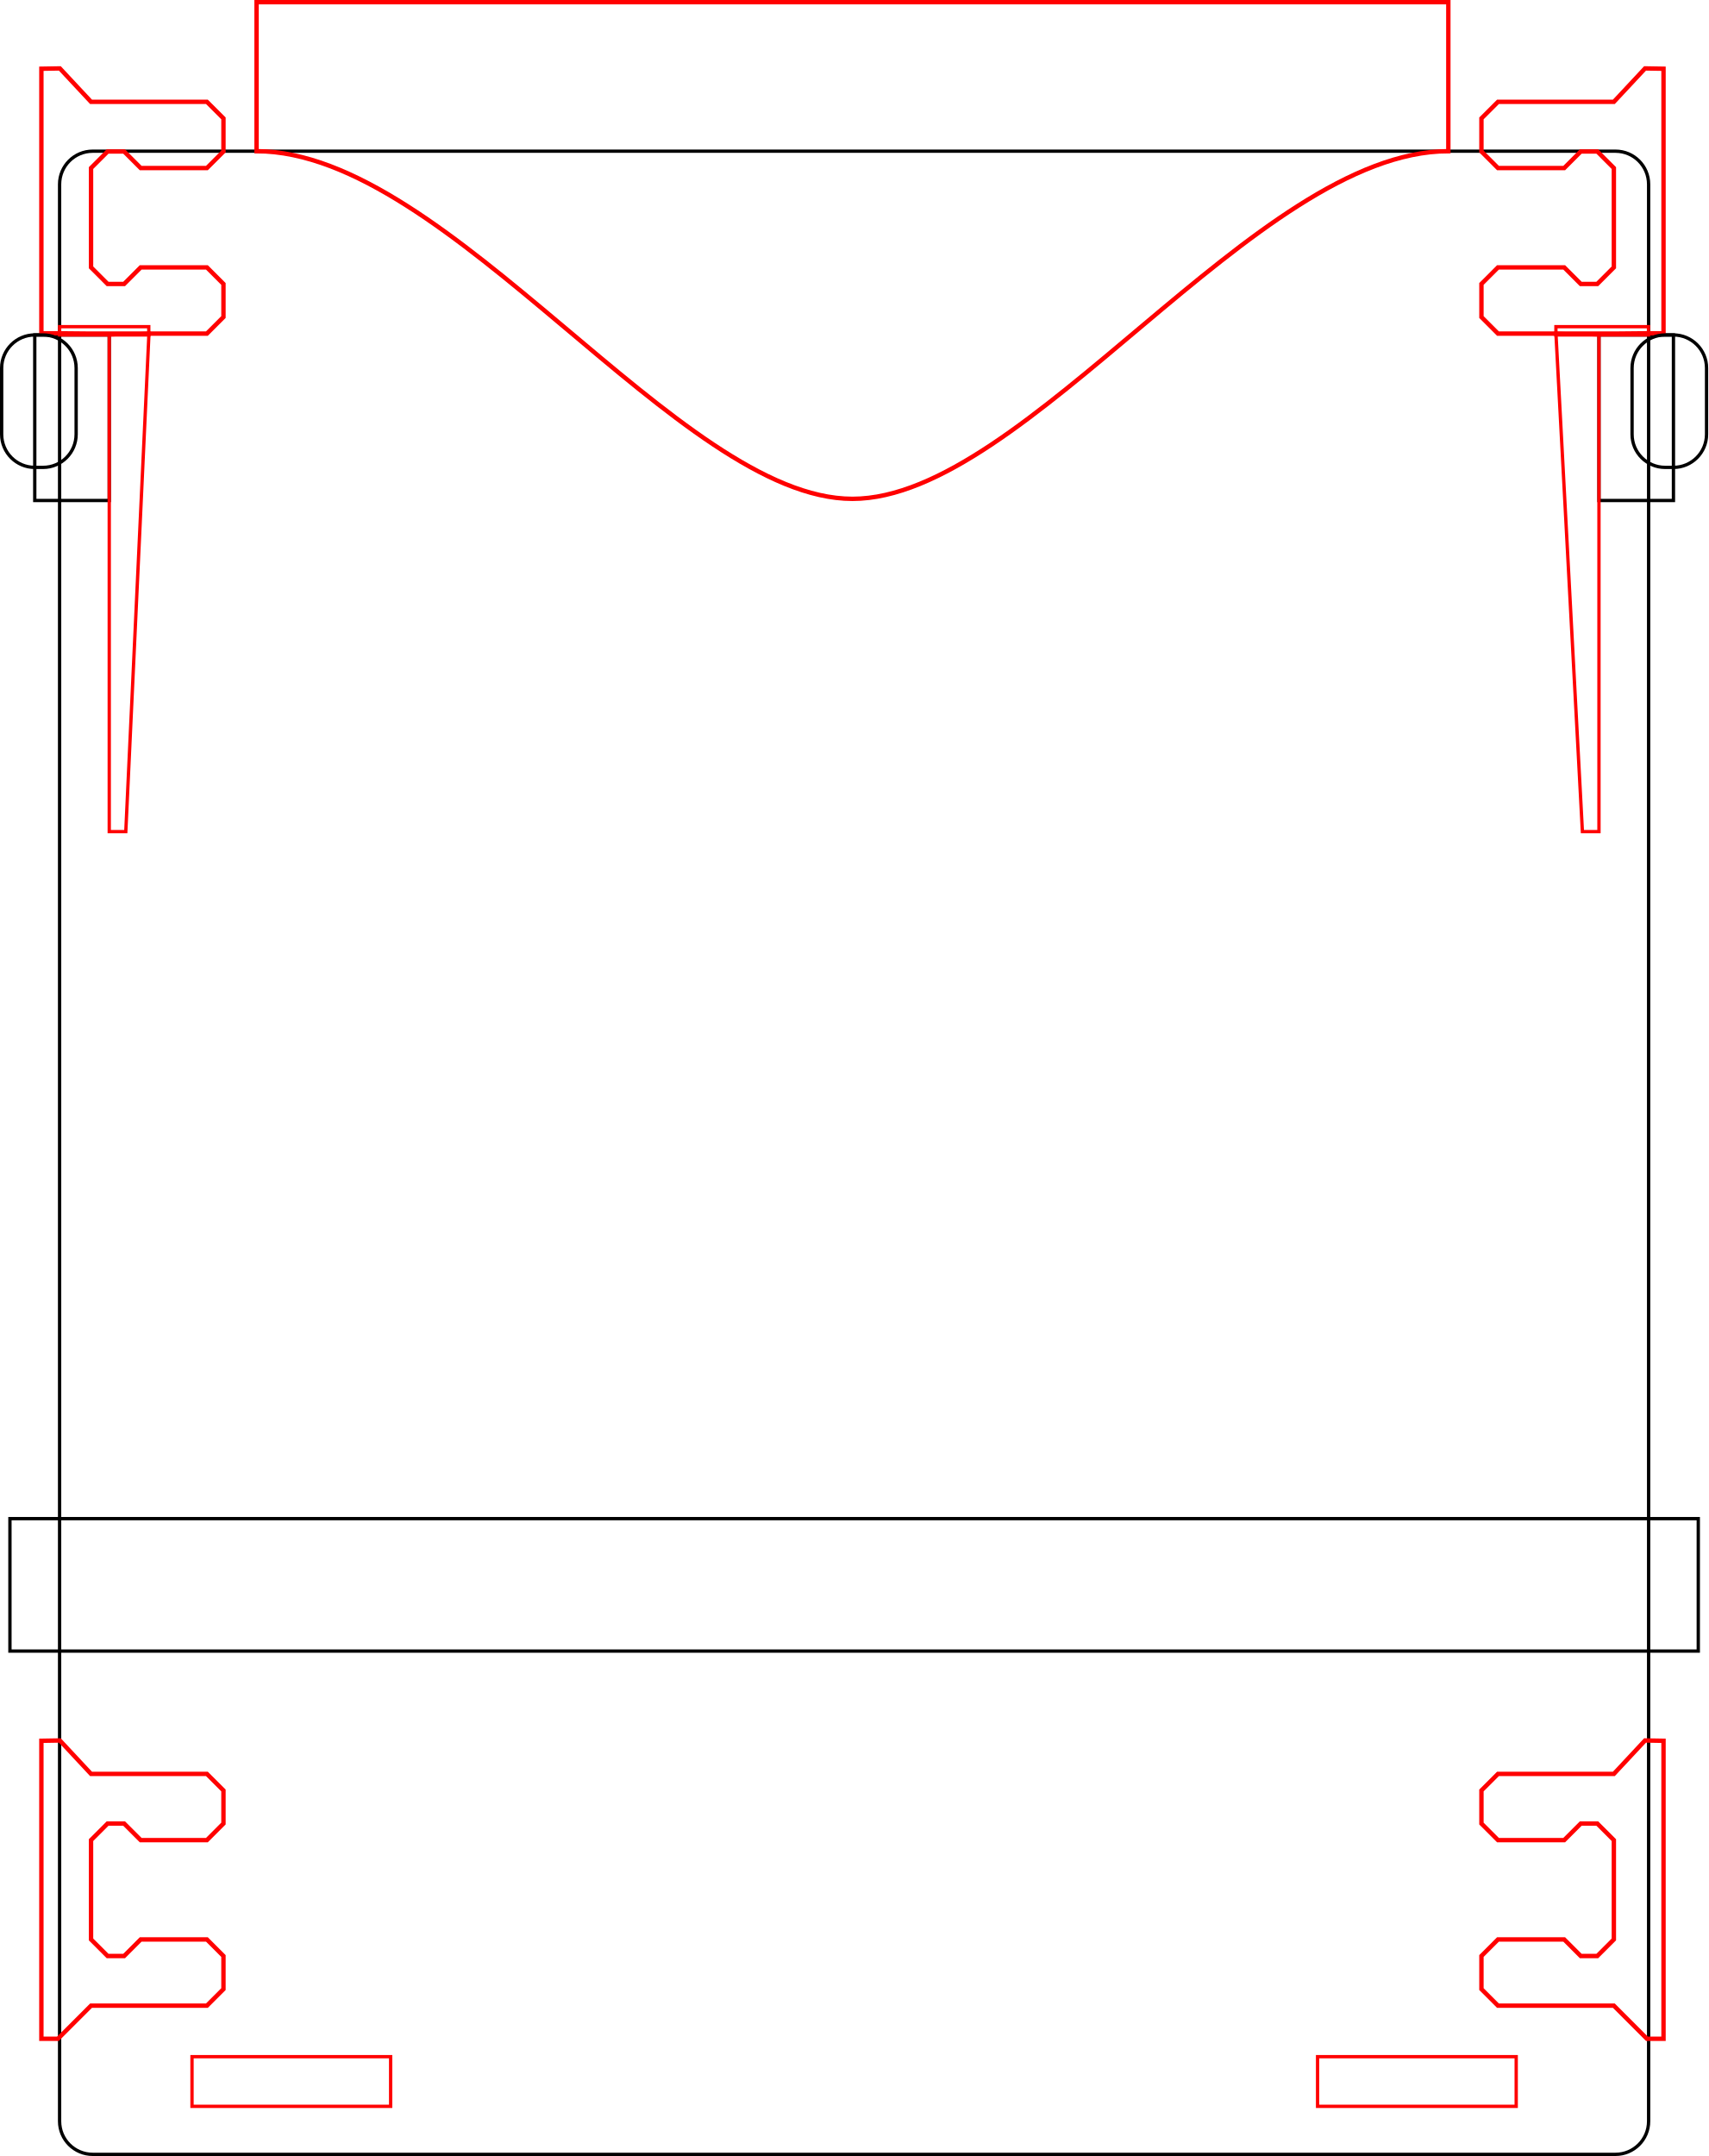
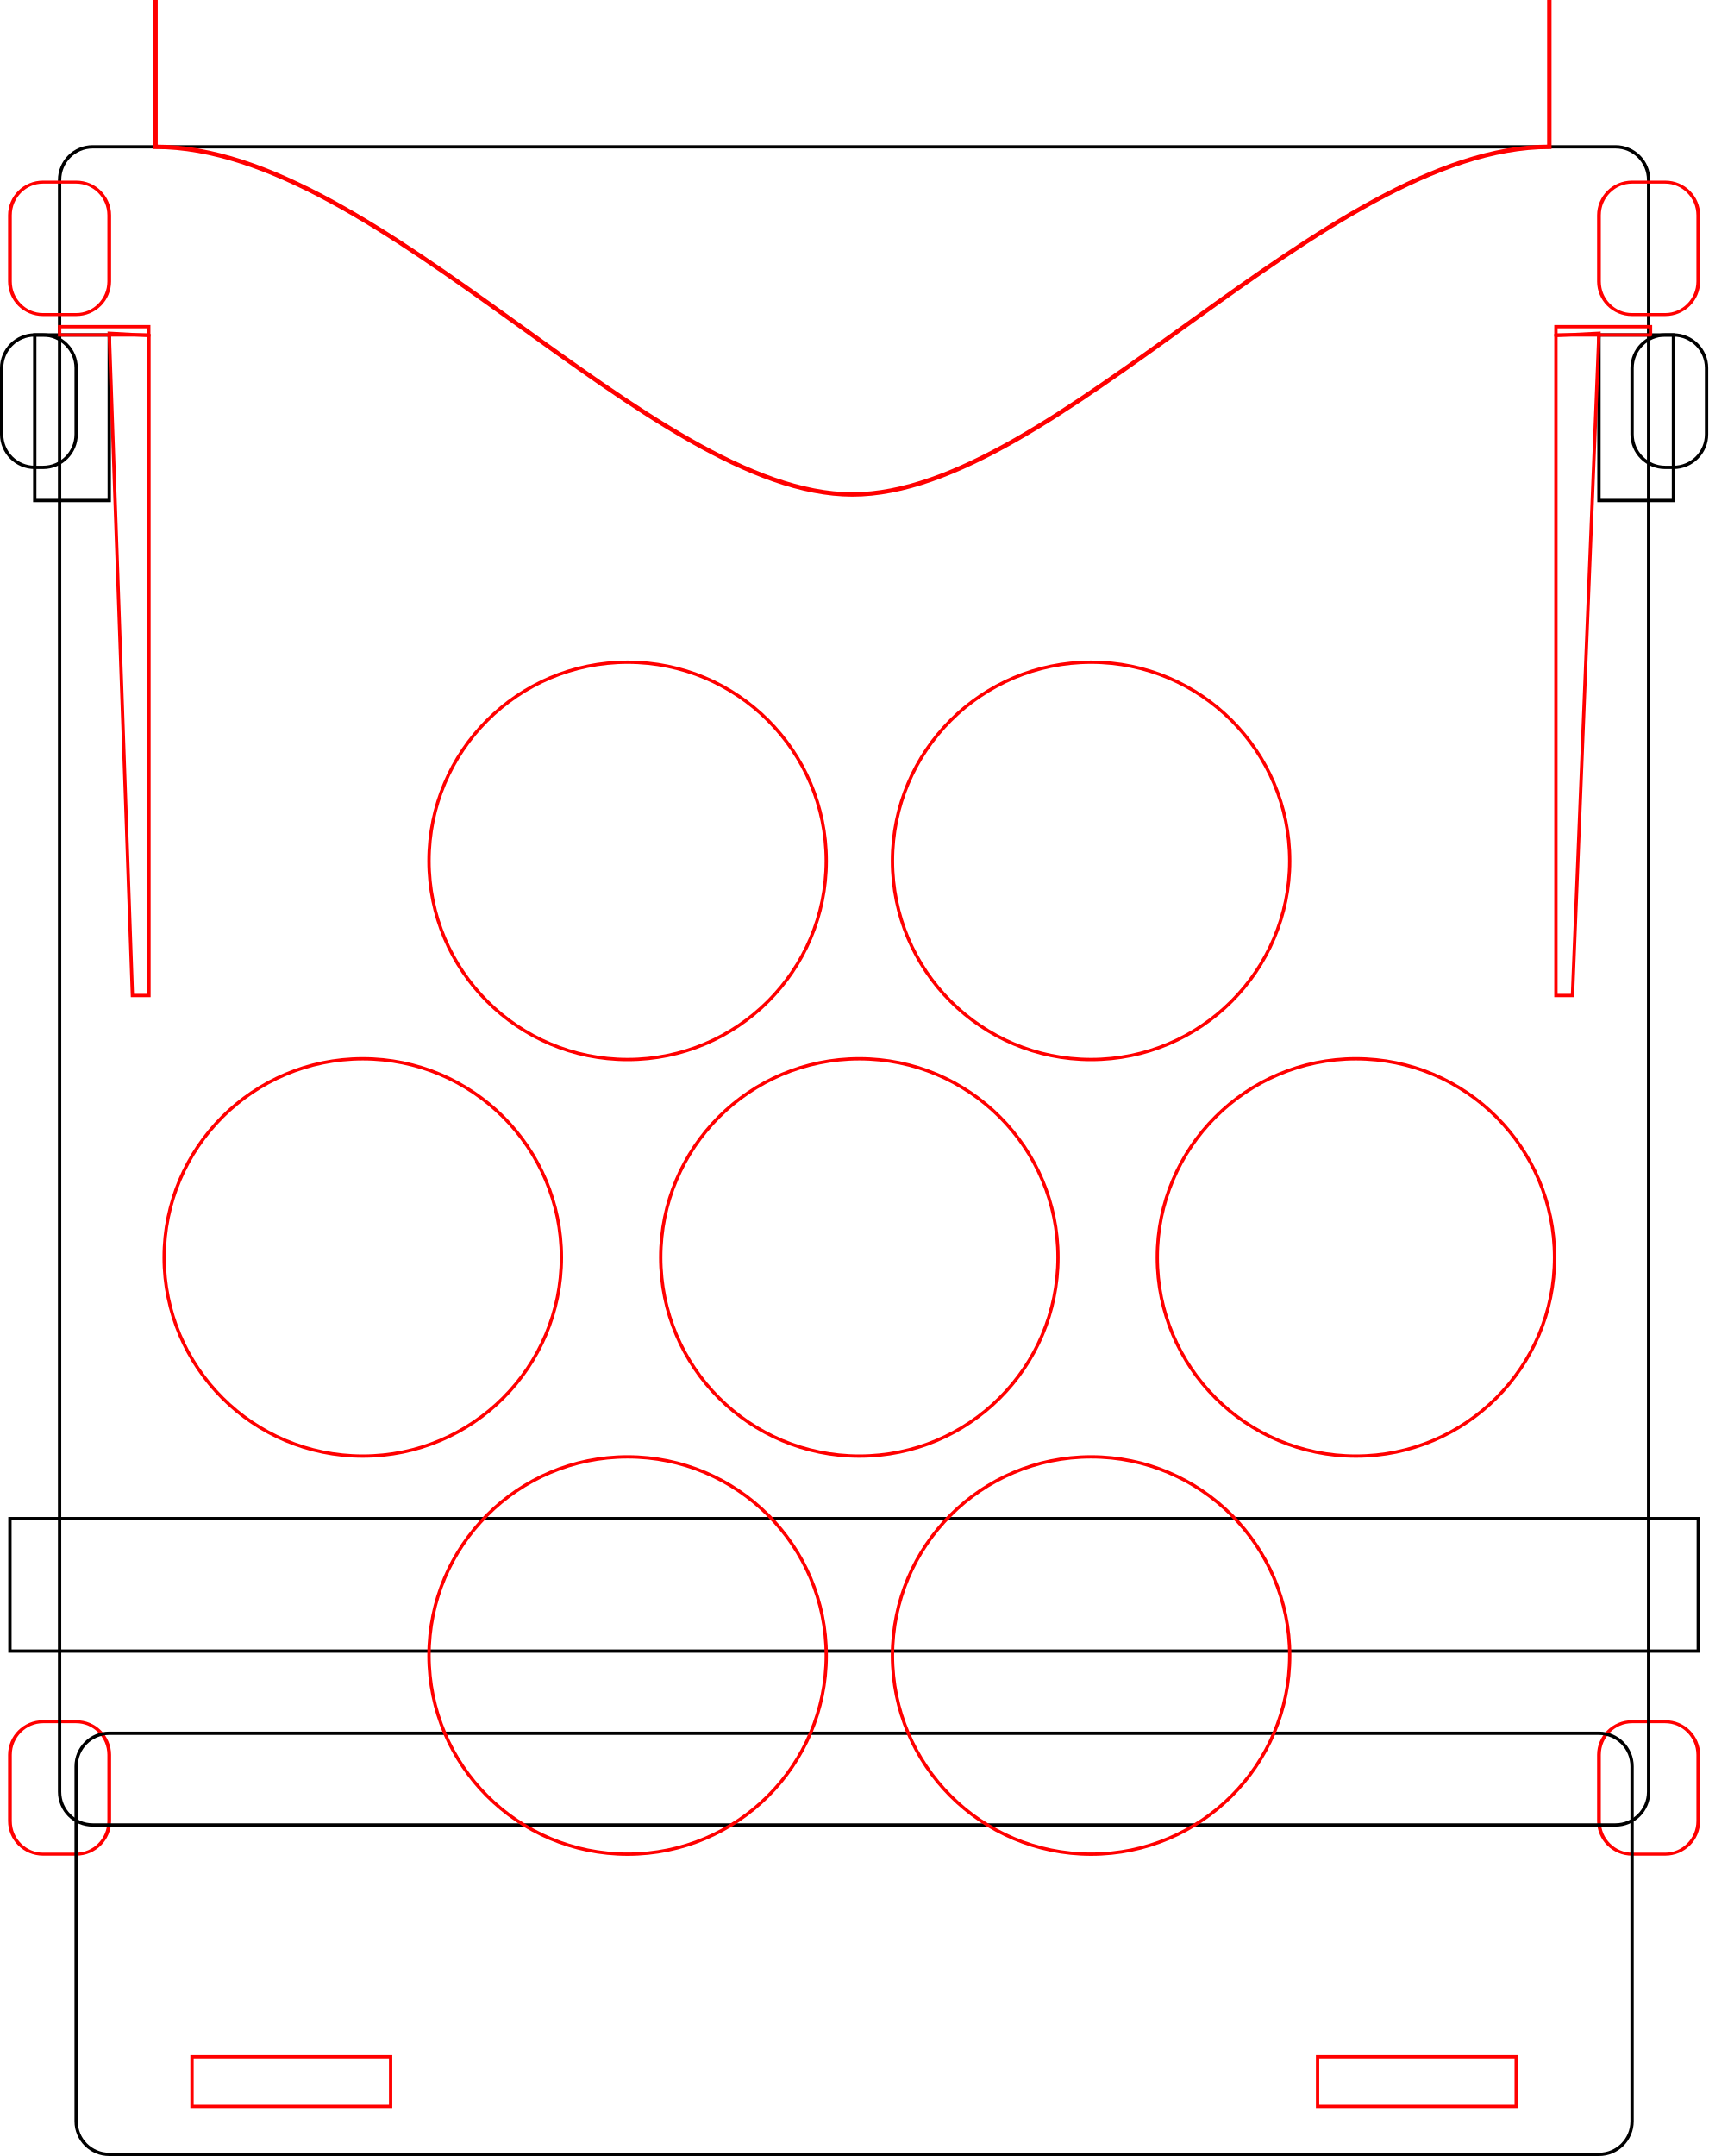
<svg xmlns="http://www.w3.org/2000/svg" width="103.2mm" height="130.232mm" viewBox="0 0 103.2 130.232" version="1.1" id="svg5">
  <defs id="defs2" />
  <g id="layer1" transform="translate(3.600001,30.23229)">
-     <rect style="fill:none;stroke:#000000;stroke-width:0.2" id="rect846" width="96" height="121" x="0" y="-21.1" rx="2" ry="2" />
+     <g id="g1105" transform="matrix(1,0,0,0.8,0,14.75354)" style="stroke-width:1.118">
+       <rect style="fill:none;stroke:#ff0000;stroke-width:0.224" id="rect1081" height="10" x="-3" y="73.768" width="6" rx="2" ry="2.5" />
+       <rect style="fill:none;stroke:#ff0000;stroke-width:0.224" id="rect1101" height="10" x="93" y="73.768" width="6" rx="2" ry="2.5" />
+     </g>
+     <rect style="fill:none;stroke:#000000;stroke-width:0.2" id="rect846" width="96" height="101.369" x="0" y="-21.365" rx="2" ry="2" />
    <rect style="fill:none;stroke:#000000;stroke-width:0.2" id="rect1143" width="102" height="8" x="-3" y="61.5" />
    <rect style="fill:none;stroke:#000000;stroke-width:0.2" id="rect1305" width="4.5" height="10" x="-1.5" y="-10" />
-     <path id="rect1489" style="fill:none;stroke:#ff0000;stroke-width:0.2" d="m 3,-10 2.4,-0.1 -1.4,30.1 H 3 Z" />
+     <path id="rect1489" style="fill:none;stroke:#ff0000;stroke-width:0.2" d="M 5.4,-9.967 3,-10.1 4.4,29.9 h 1 z" />
    <rect style="fill:none;stroke:#ff0000;stroke-width:0.2" id="rect1591" width="5.388" height="0.5" x="0" y="-10.5" />
    <rect style="fill:none;stroke:#ff0000;stroke-width:0.2" id="rect849" width="12" height="3" x="8" y="94" />
    <rect style="fill:none;stroke:#ff0000;stroke-width:0.2" id="rect953" width="12" height="3" x="76" y="94" />
    <rect style="fill:none;stroke:#000000;stroke-width:0.2" id="rect955" width="4.5" height="10" x="-97.5" y="-10" transform="scale(-1,1)" />
-     <path id="rect957" style="fill:none;stroke:#ff0000;stroke-width:0.2" d="M 93,-10 90.4,-10.1 92,20 h 1 z" />
-     <rect style="fill:none;stroke:#ff0000;stroke-width:0.2" id="rect959" width="5.592" height="0.5" x="-95.992" y="-10.5" transform="scale(-1,1)" />
-     <path style="fill:none;stroke:#ff0000;stroke-width:0.265px;stroke-linecap:butt;stroke-linejoin:miter;stroke-opacity:1" d="M 0.015,74.9 1.9,76.919 h 5 2 l 1,1 v 2 L 8.9,80.919 H 4.9 L 3.9,79.919 H 2.9 L 1.9,80.919 v 6 l 1,1 h 1 l 1,-1 h 4 l 1,1 v 2 L 8.9,90.919 H 1.9 l -2,2 H -1.1 V 74.919 Z" id="path884" />
-     <path style="fill:none;stroke:#ff0000;stroke-width:0.265px;stroke-linecap:butt;stroke-linejoin:miter;stroke-opacity:1" d="M 95.785,74.9 93.9,76.919 h -5 -2 l -1,1 v 2 l 1,1 h 4 l 1,-1 h 1 l 1,1 v 6 l -1,1 h -1 l -1,-1 h -4 l -1,1 v 2 l 1,1 h 7 l 2,2 h 1 V 74.919 Z" id="path984" />
-     <path style="fill:none;stroke:#ff0000;stroke-width:0.265px;stroke-linecap:butt;stroke-linejoin:miter;stroke-opacity:1" d="M 0.015,-26.1 1.9,-24.081 h 5 2 l 1,1 v 2 l -1,1 H 4.9 L 3.9,-21.081 H 2.9 L 1.9,-20.081 v 6 l 1,1 h 1 l 1,-1 h 4 l 1,1 v 2 l -1,1 H 1.9 l -2,-0.019 H -1.1 v -15.981 z" id="path836" />
-     <path style="fill:none;stroke:#ff0000;stroke-width:0.265px;stroke-linecap:butt;stroke-linejoin:miter;stroke-opacity:1" d="M 95.785,-26.1 93.9,-24.081 h -5 -2 l -1,1 v 2 l 1,1 h 4 l 1,-1 h 1 l 1,1 v 6 l -1,1 h -1 l -1,-1 h -4 l -1,1 v 2 l 1,1 h 7 l 2,-0.019 h 1 v -15.981 z" id="path838" />
-     <path style="fill:none;stroke:#ff0000;stroke-width:0.265px;stroke-linecap:butt;stroke-linejoin:miter;stroke-opacity:1" d="m 11.9,-30.1 h 72 v 9 c -11.613,0 -25.548,21 -36,21 -10.452,0 -24.387,-21 -36,-21 z" id="path890" />
+     <path id="rect957" style="fill:none;stroke:#ff0000;stroke-width:0.2" d="M 90.4,-9.967 93,-10.1 91.4,29.9 h -1 z" />
+     <rect style="fill:none;stroke:#ff0000;stroke-width:0.2" id="rect959" width="5.715" height="0.5" x="-96.115" y="-10.5" transform="scale(-1,1)" />
+     <path style="fill:none;stroke:#ff0000;stroke-width:0.265px;stroke-linecap:butt;stroke-linejoin:miter;stroke-opacity:1" d="M 5.798,-30.365 H 90.002 v 9 c -13.581,0 -29.879,21 -42.102,21 -12.223,0 -28.521,-21 -42.102,-21 z" id="path890" />
    <rect style="fill:none;stroke:#000000;stroke-width:0.2" id="rect1466" height="8" x="-3.5" y="-10" width="4.5" rx="2" ry="2" />
    <rect style="fill:none;stroke:#000000;stroke-width:0.2" id="rect1570" height="8" x="95" y="-10" width="4.5" rx="2" ry="2" />
+     <rect style="fill:none;stroke:#000000;stroke-width:0.2" id="rect999" width="94" height="25.435" x="1" y="74.465" rx="2" ry="2" />
+     <g id="g1111" transform="matrix(1,0,0,0.8,0,-78.24646)" style="stroke-width:1.118">
+       <rect style="fill:none;stroke:#ff0000;stroke-width:0.224" id="rect1107" height="10" x="-3" y="73.768" width="6" rx="2" ry="2.5" />
+       <rect style="fill:none;stroke:#ff0000;stroke-width:0.224" id="rect1109" height="10" x="93" y="73.768" width="6" rx="2" ry="2.5" />
+     </g>
+     <g id="g1415" transform="translate(0,4)">
+       <circle style="fill:none;stroke:#ff0000;stroke-width:0.2" id="path1135" cx="34.317" cy="17.768" r="12" />
+       <circle style="fill:none;stroke:#ff0000;stroke-width:0.2" id="circle1396" cx="62.317" cy="17.768" r="12" />
+       <circle style="fill:none;stroke:#ff0000;stroke-width:0.2" id="circle1398" cx="18.317" cy="41.722" r="12" />
+       <circle style="fill:none;stroke:#ff0000;stroke-width:0.2" id="circle1400" cx="48.317" cy="41.722" r="12" />
+       <circle style="fill:none;stroke:#ff0000;stroke-width:0.2" id="circle1402" cx="78.317" cy="41.722" r="12" />
+       <circle style="fill:none;stroke:#ff0000;stroke-width:0.2" id="circle1404" cx="34.317" cy="65.768" r="12" />
+       <circle style="fill:none;stroke:#ff0000;stroke-width:0.2" id="circle1406" cx="62.317" cy="65.768" r="12" />
+     </g>
  </g>
</svg>
